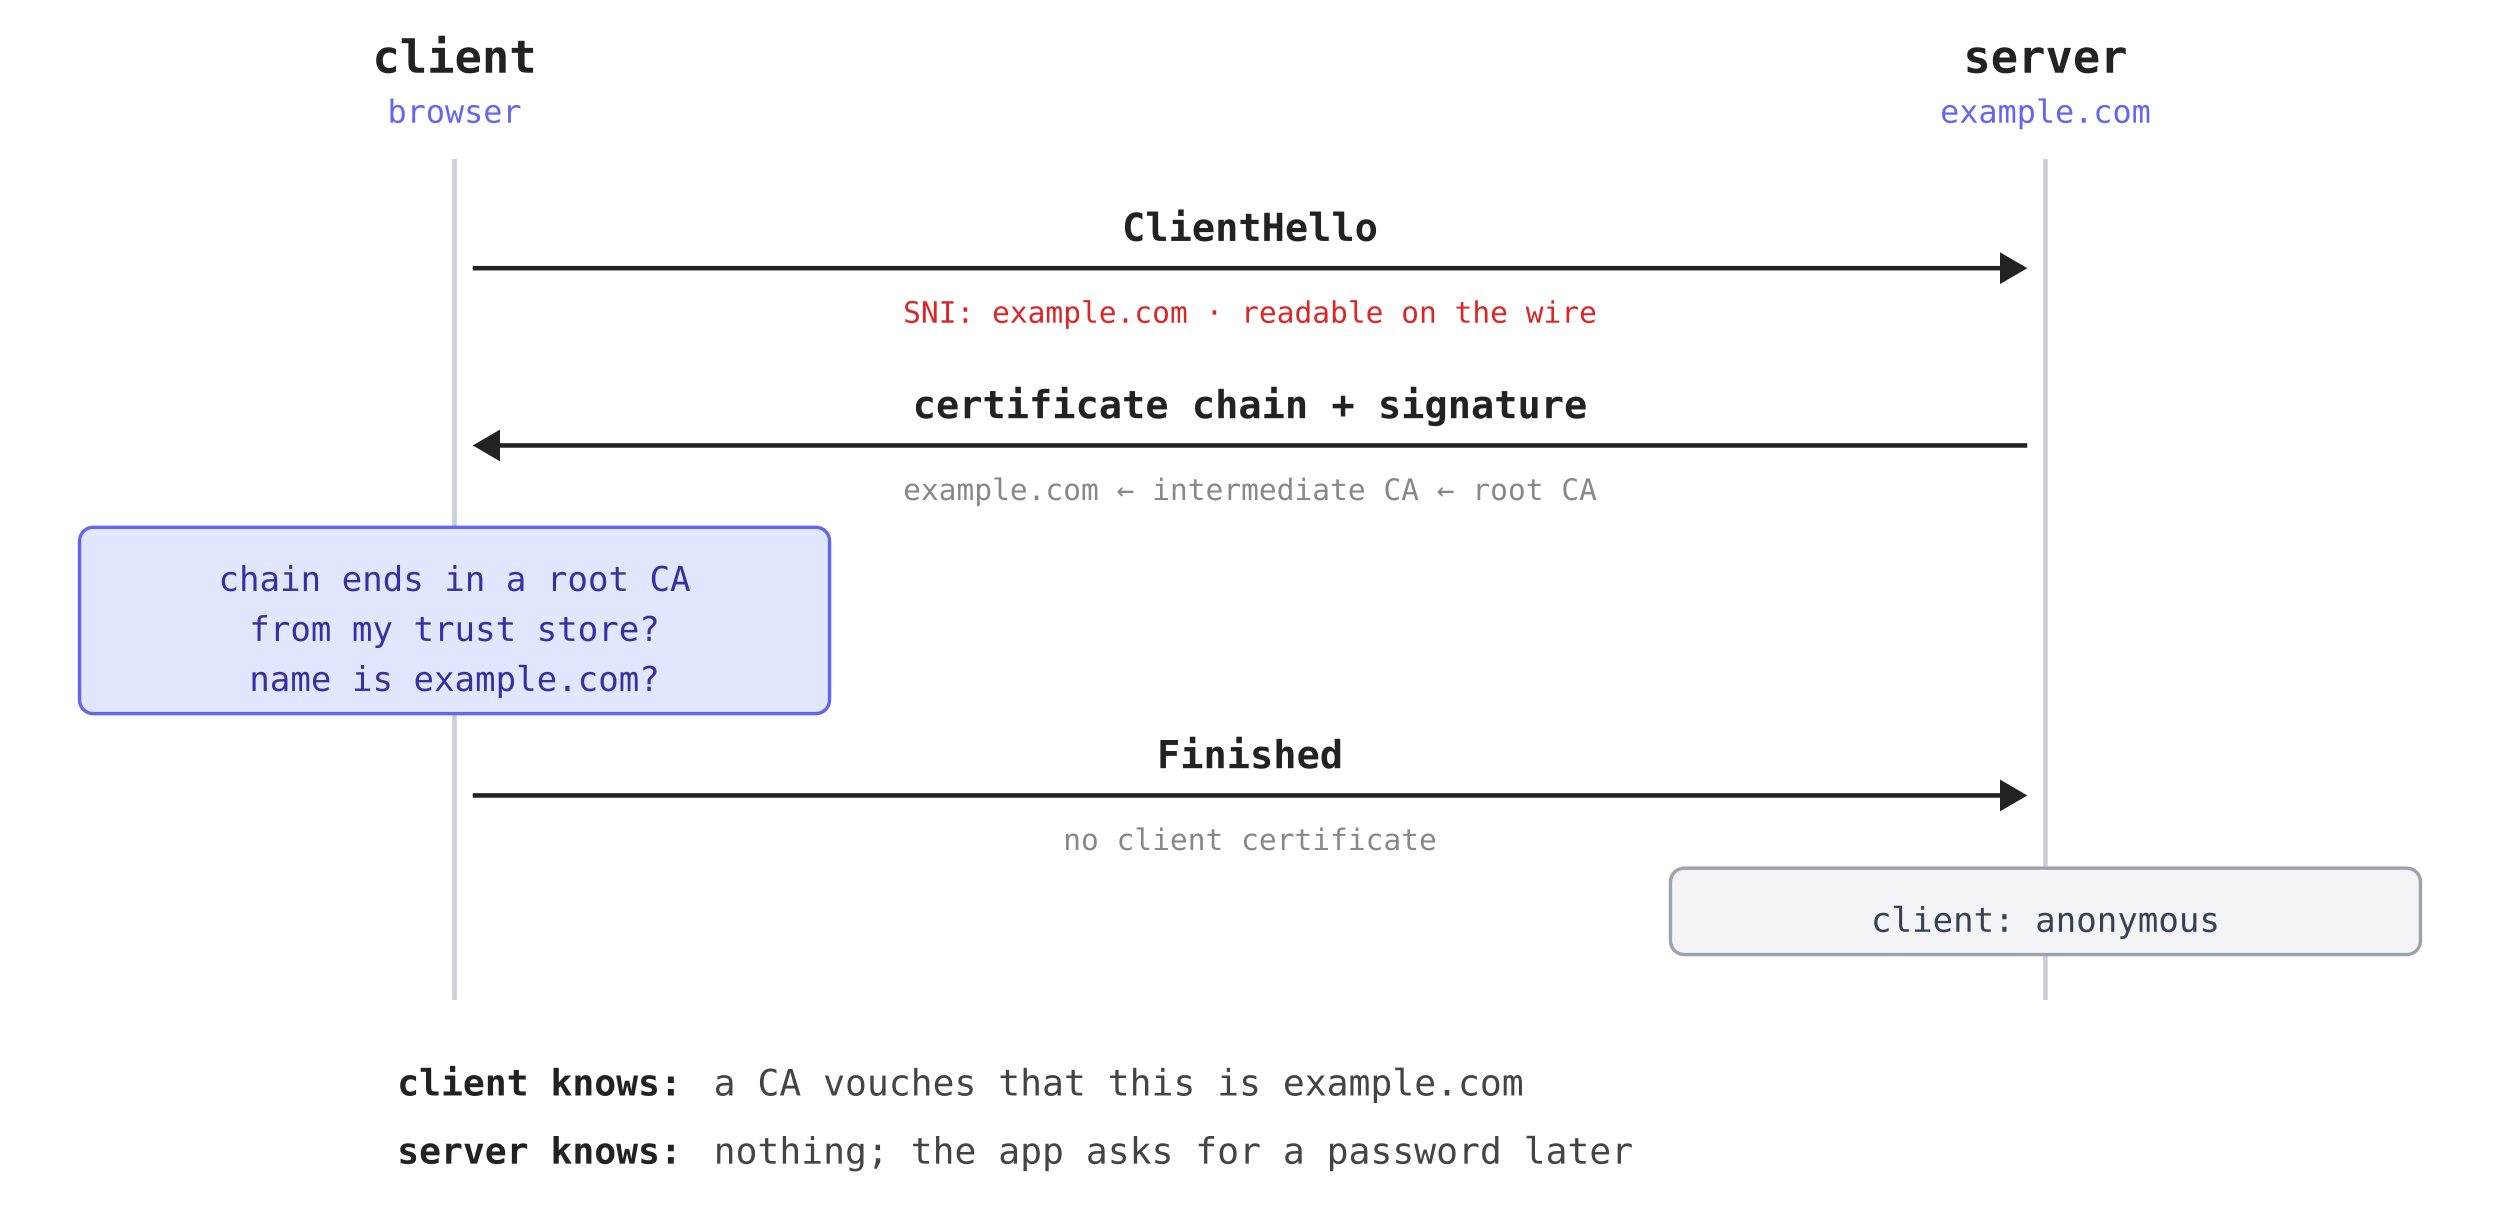
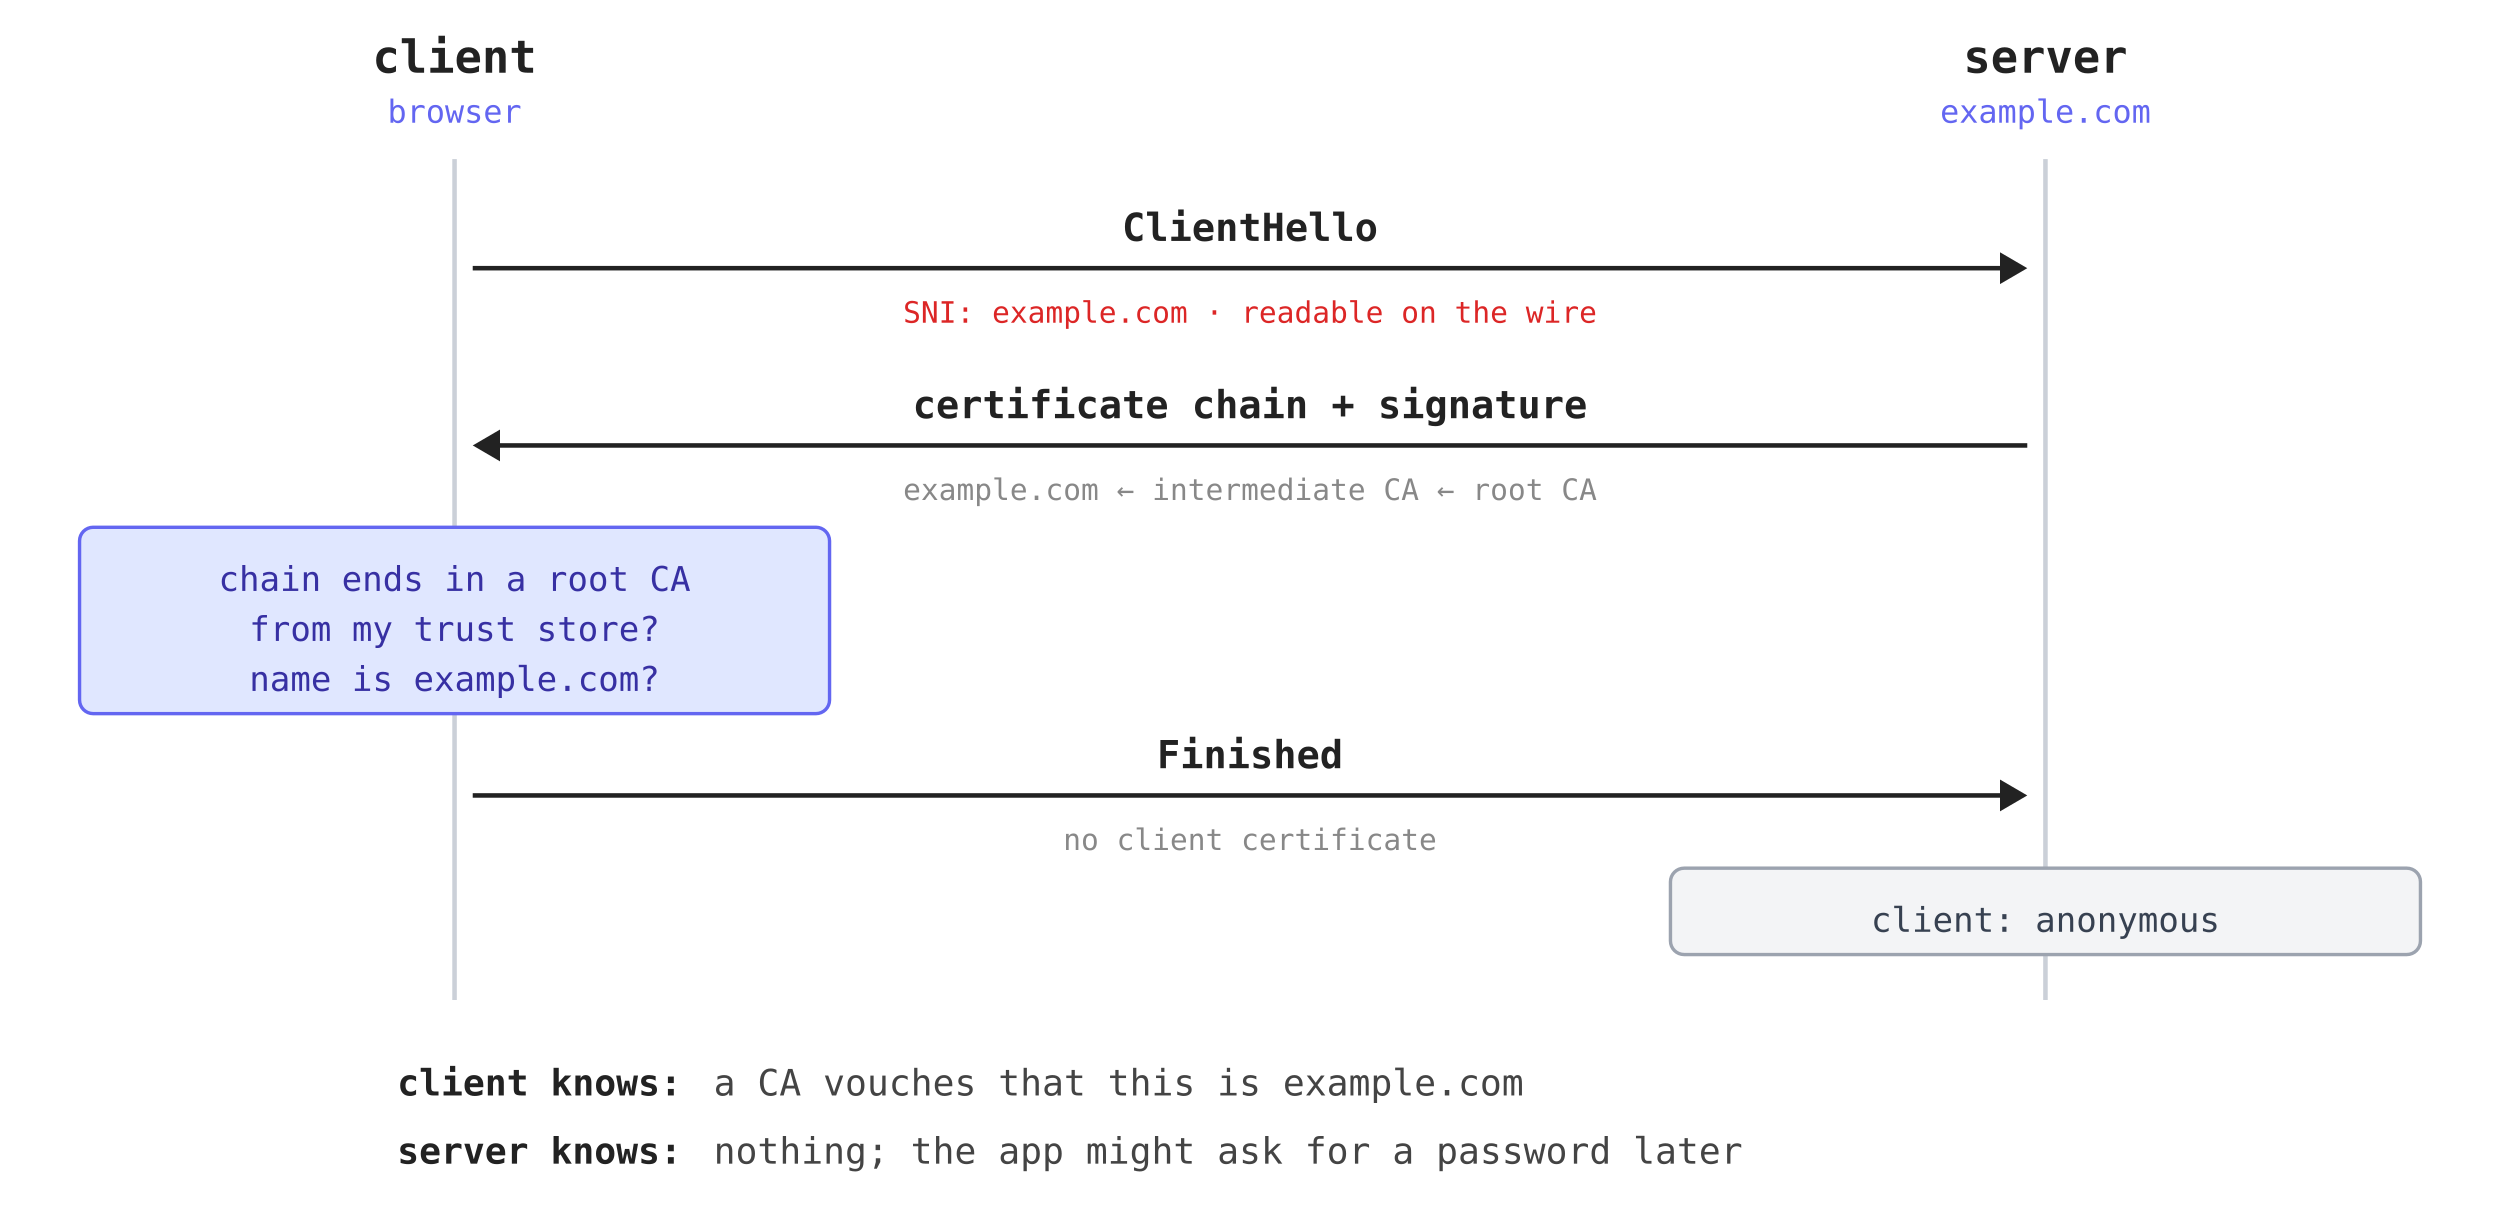
<svg xmlns="http://www.w3.org/2000/svg" viewBox="0 0 1100 540">
  <text x="200" y="32" text-anchor="middle" font-family="'Space Mono', monospace" font-size="20" font-weight="bold" fill="#222">client</text>
  <text x="200" y="54" text-anchor="middle" font-family="'Space Mono', monospace" font-size="14" fill="#6366f1">browser</text>
  <line x1="200" y1="70" x2="200" y2="440" stroke="#cbd0d8" stroke-width="2" />
  <text x="900" y="32" text-anchor="middle" font-family="'Space Mono', monospace" font-size="20" font-weight="bold" fill="#222">server</text>
  <text x="900" y="54" text-anchor="middle" font-family="'Space Mono', monospace" font-size="14" fill="#6366f1">example.com</text>
  <line x1="900" y1="70" x2="900" y2="440" stroke="#cbd0d8" stroke-width="2" />
  <line x1="208" y1="118" x2="882" y2="118" stroke="#222" stroke-width="2" />
  <path d="M892,118 l-12,-7 v14 z" fill="#222" />
  <text x="550.0" y="106" text-anchor="middle" font-family="'Space Mono', monospace" font-size="17" font-weight="bold" fill="#222">ClientHello</text>
  <text x="550.0" y="142" text-anchor="middle" font-family="'Space Mono', monospace" font-size="13" fill="#dc2626">SNI: example.com · readable on the wire</text>
  <line x1="892" y1="196" x2="218" y2="196" stroke="#222" stroke-width="2" />
  <path d="M208,196 l12,-7 v14 z" fill="#222" />
  <text x="550.0" y="184" text-anchor="middle" font-family="'Space Mono', monospace" font-size="17" font-weight="bold" fill="#222">certificate chain + signature</text>
  <text x="550.0" y="220" text-anchor="middle" font-family="'Space Mono', monospace" font-size="13" fill="#888">example.com ← intermediate CA ← root CA</text>
  <rect x="35.0" y="232" width="330" height="82" rx="6" fill="#e0e7ff" stroke="#6366f1" stroke-width="1.5" />
  <text x="200" y="260" text-anchor="middle" font-family="'Space Mono', monospace" font-size="15" fill="#3730a3">chain ends in a root CA</text>
  <text x="200" y="282" text-anchor="middle" font-family="'Space Mono', monospace" font-size="15" fill="#3730a3">from my trust store?</text>
  <text x="200" y="304" text-anchor="middle" font-family="'Space Mono', monospace" font-size="15" fill="#3730a3">name is example.com?</text>
  <line x1="208" y1="350" x2="882" y2="350" stroke="#222" stroke-width="2" />
  <path d="M892,350 l-12,-7 v14 z" fill="#222" />
  <text x="550.0" y="338" text-anchor="middle" font-family="'Space Mono', monospace" font-size="17" font-weight="bold" fill="#222">Finished</text>
  <text x="550.0" y="374" text-anchor="middle" font-family="'Space Mono', monospace" font-size="13" fill="#888">no client certificate</text>
  <rect x="735.0" y="382" width="330" height="38" rx="6" fill="#f3f4f6" stroke="#9ca3af" stroke-width="1.5" />
  <text x="900" y="410" text-anchor="middle" font-family="'Space Mono', monospace" font-size="15" fill="#374151">client: anonymous</text>
  <text x="300.0" y="482" text-anchor="end" font-family="'Space Mono', monospace" font-size="16" font-weight="bold" fill="#222">client knows:</text>
  <text x="314.0" y="482" text-anchor="start" font-family="'Space Mono', monospace" font-size="16" fill="#444">a CA vouches that this is example.com</text>
  <text x="300.0" y="512" text-anchor="end" font-family="'Space Mono', monospace" font-size="16" font-weight="bold" fill="#222">server knows:</text>
-   <text x="314.0" y="512" text-anchor="start" font-family="'Space Mono', monospace" font-size="16" fill="#444">nothing; the app asks for a password later</text>
+   <text x="314.0" y="512" text-anchor="start" font-family="'Space Mono', monospace" font-size="16" fill="#444">nothing; the app might ask for a password later</text>
</svg>
